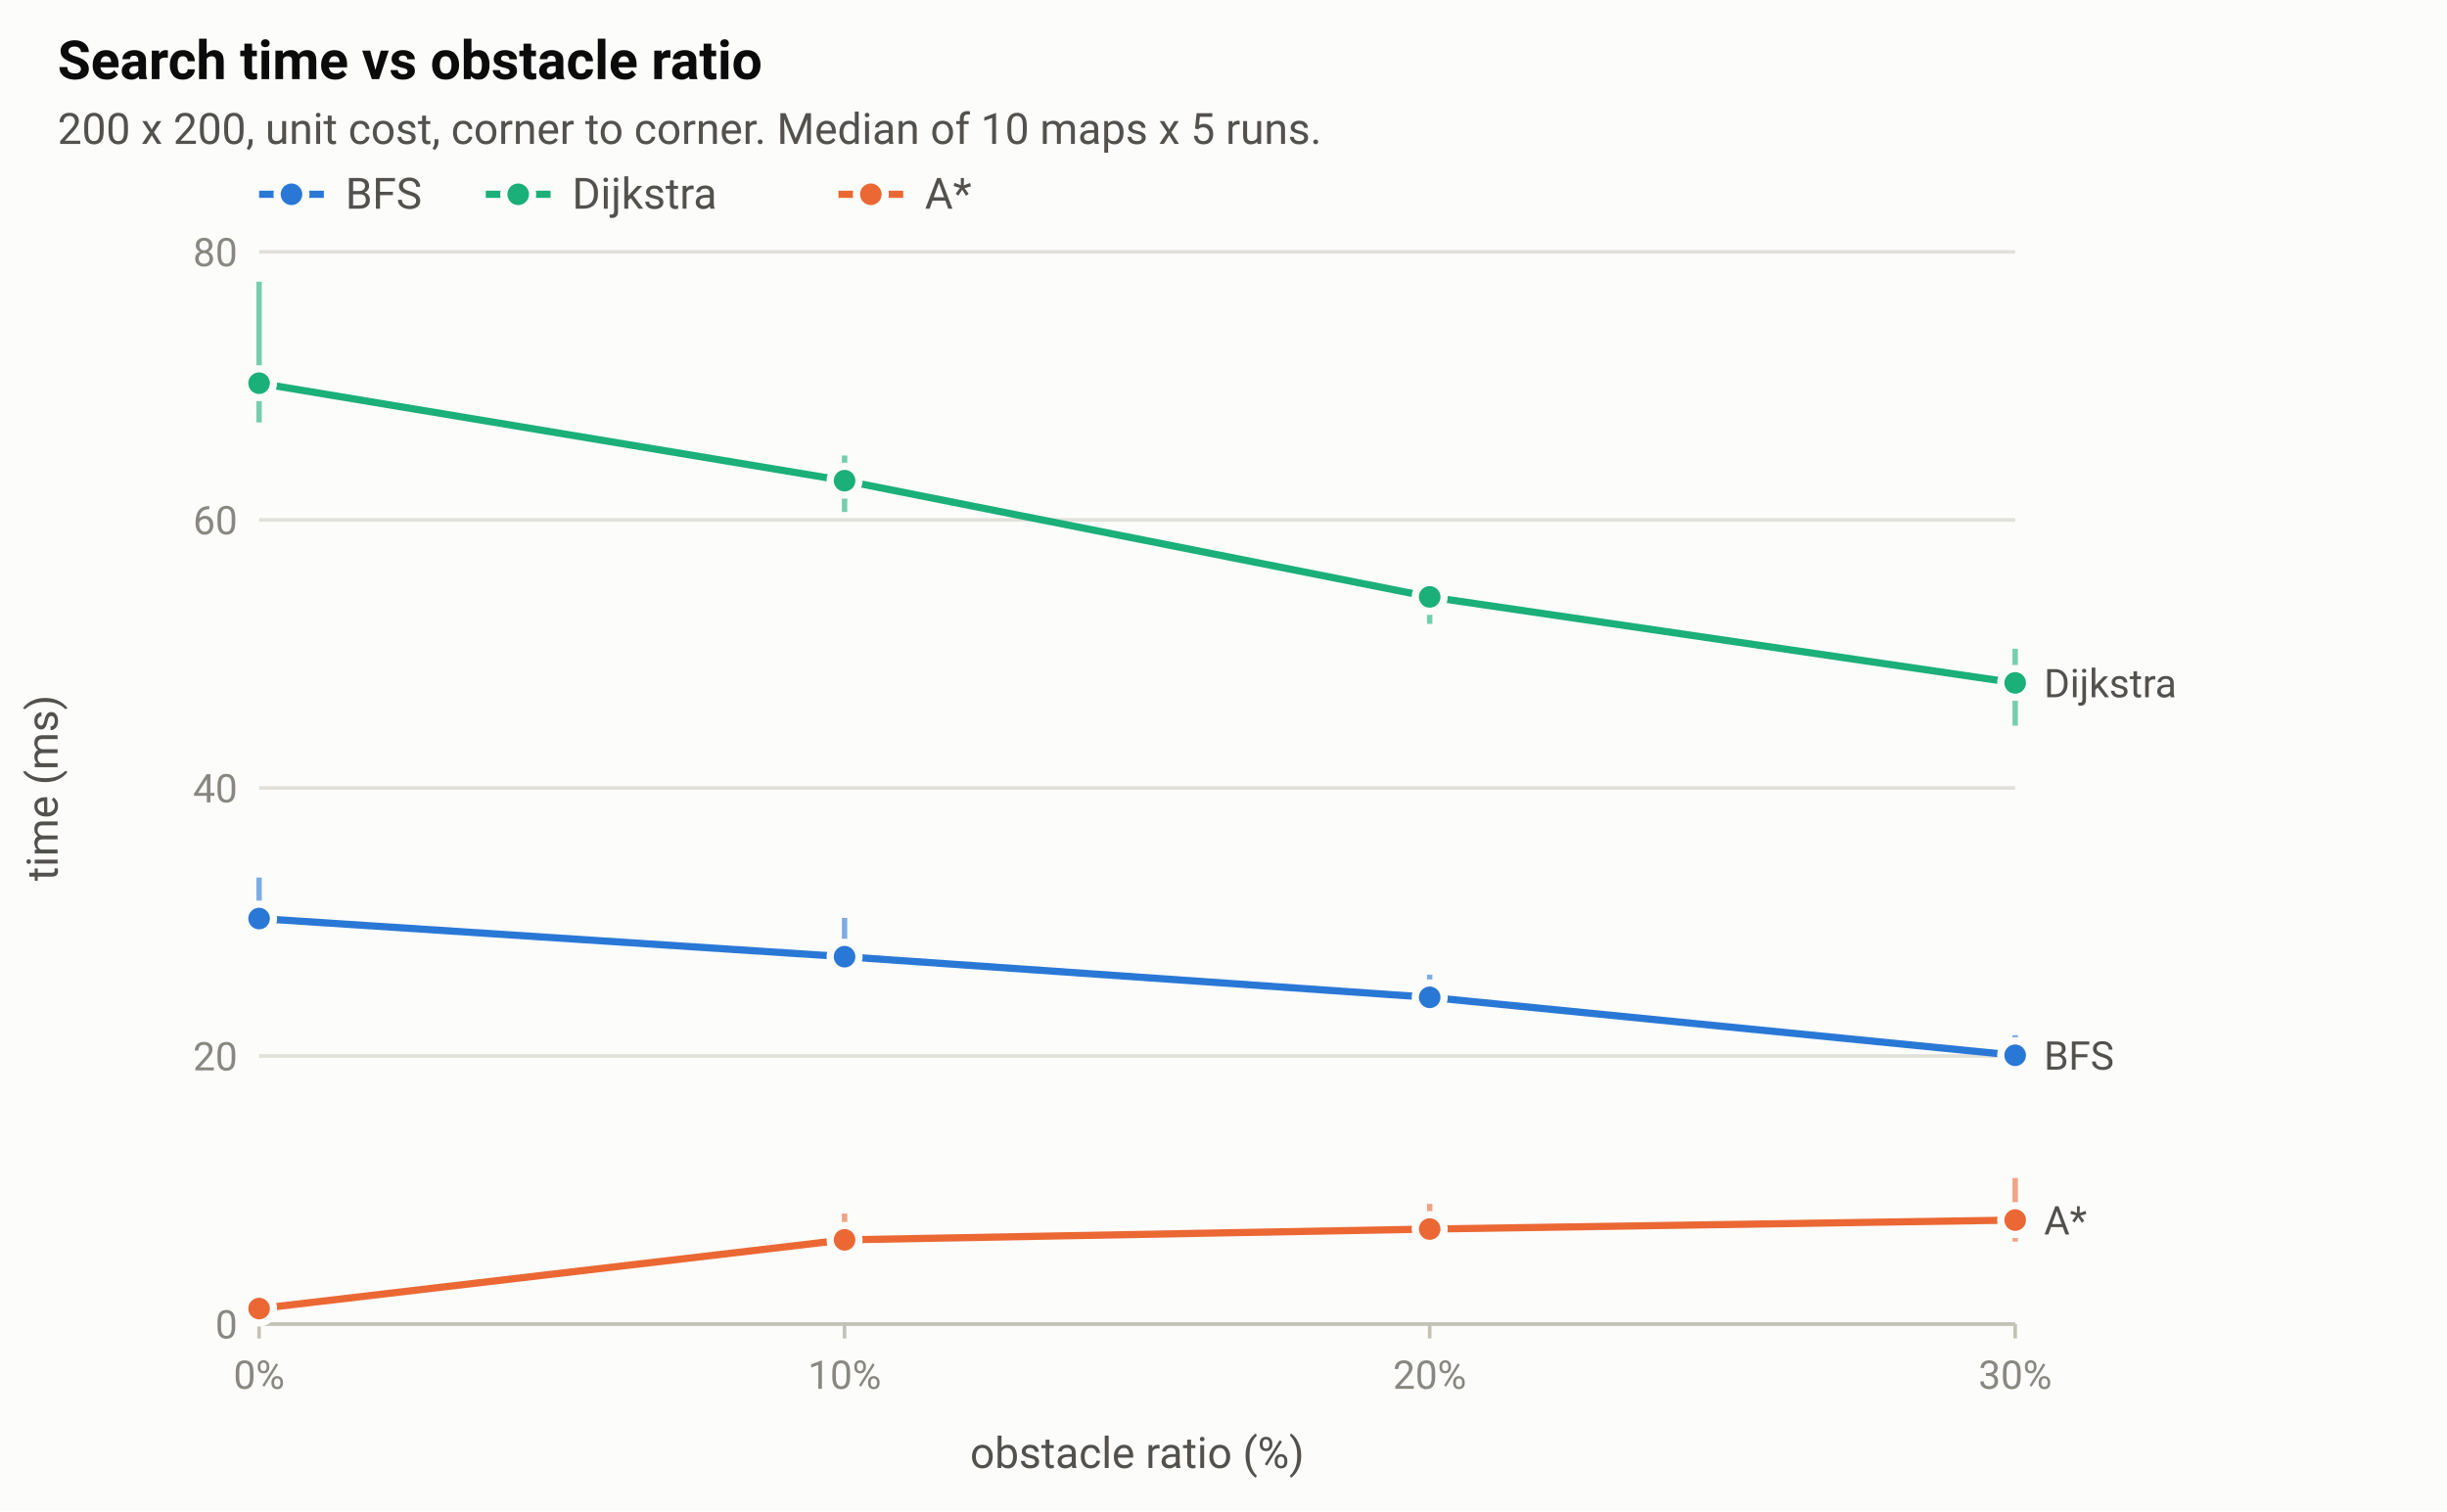
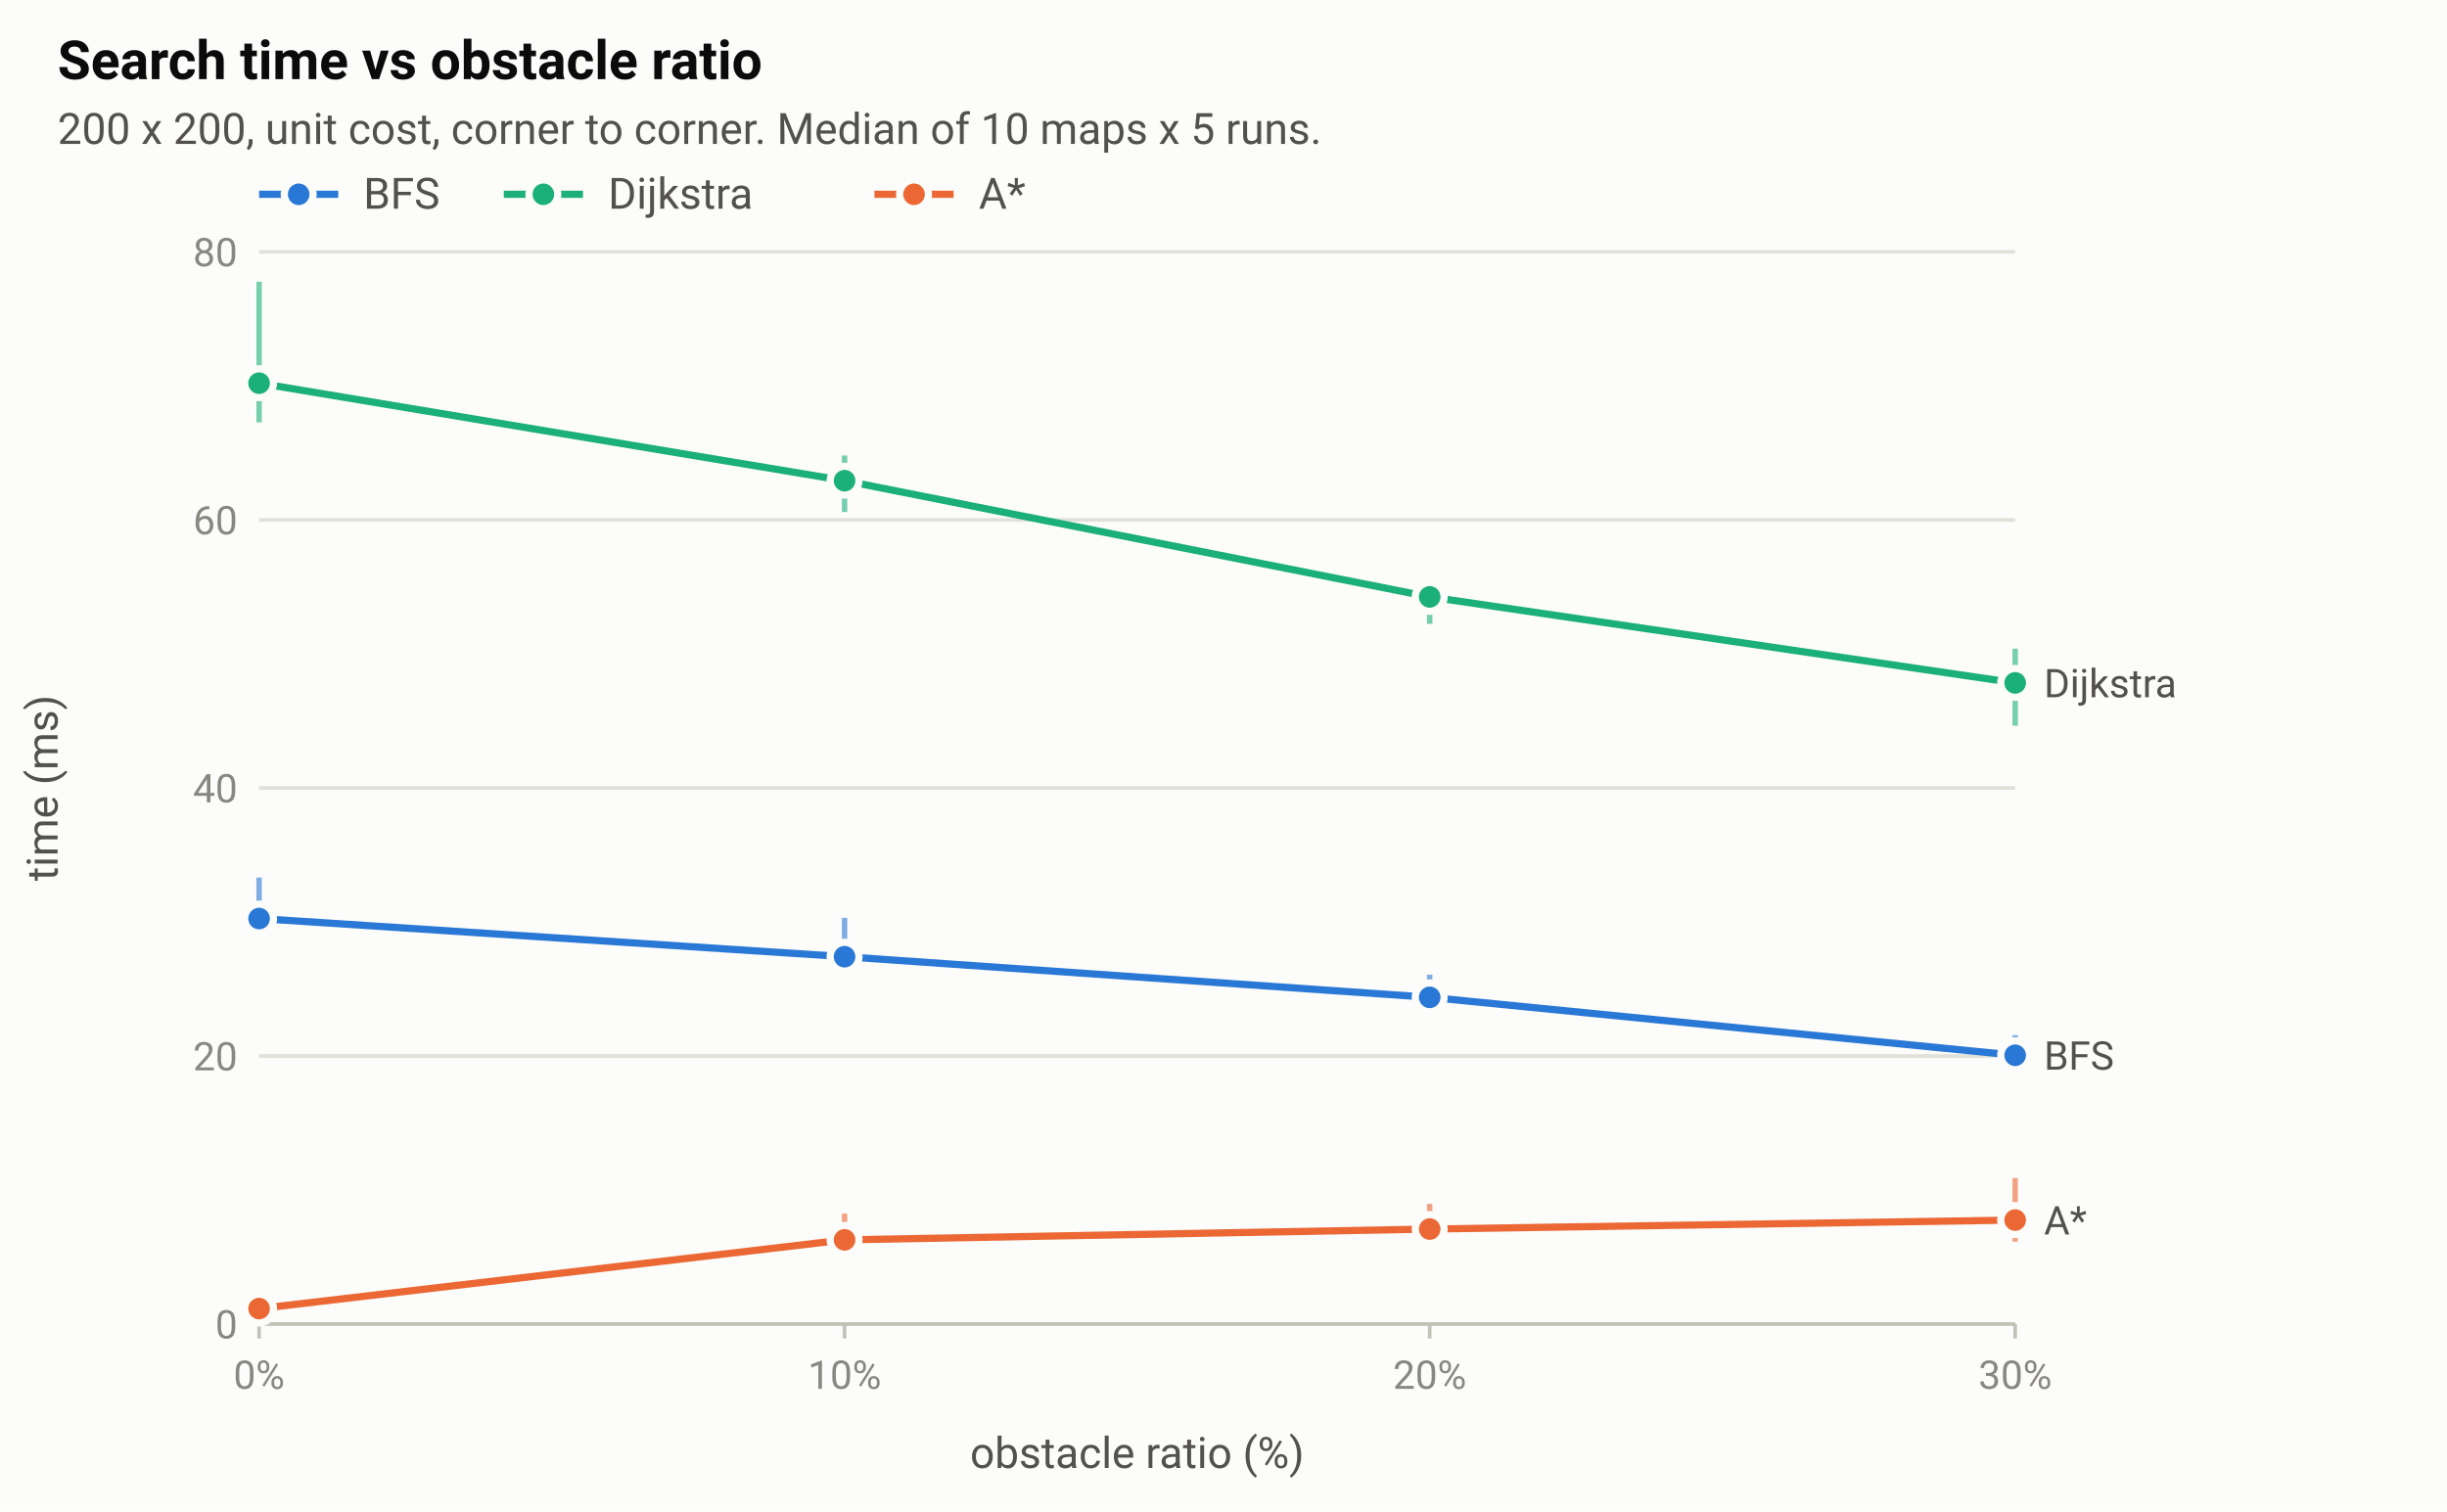
<svg xmlns="http://www.w3.org/2000/svg" width="680" height="420" viewBox="0 0 680 420" font-family="system-ui, -apple-system, 'Segoe UI', Roboto, Helvetica, Arial, sans-serif">
  <rect width="100%" height="100%" fill="#fcfcfb" />
  <text x="16.0" y="22.0" font-size="15" fill="#0b0b0b" text-anchor="start" font-weight="600">Search time vs obstacle ratio</text>
  <text x="16.0" y="40.0" font-size="12" fill="#52514e" text-anchor="start" font-weight="normal">200 x 200, unit cost, corner to corner. Median of 10 maps x 5 runs.</text>
  <line x1="72" y1="368.0" x2="560" y2="368.0" stroke="#e1e0d9" stroke-width="1" />
  <text x="66.0" y="372.0" font-size="11" fill="#898781" text-anchor="end" font-weight="normal">0</text>
  <line x1="72" y1="293.5" x2="560" y2="293.5" stroke="#e1e0d9" stroke-width="1" />
  <text x="66.0" y="297.5" font-size="11" fill="#898781" text-anchor="end" font-weight="normal">20</text>
  <line x1="72" y1="219.0" x2="560" y2="219.0" stroke="#e1e0d9" stroke-width="1" />
  <text x="66.0" y="223.0" font-size="11" fill="#898781" text-anchor="end" font-weight="normal">40</text>
  <line x1="72" y1="144.5" x2="560" y2="144.5" stroke="#e1e0d9" stroke-width="1" />
  <text x="66.0" y="148.5" font-size="11" fill="#898781" text-anchor="end" font-weight="normal">60</text>
  <line x1="72" y1="70.0" x2="560" y2="70.0" stroke="#e1e0d9" stroke-width="1" />
  <text x="66.0" y="74.0" font-size="11" fill="#898781" text-anchor="end" font-weight="normal">80</text>
  <text x="16.0" y="219.0" font-size="12" fill="#52514e" text-anchor="middle" font-weight="normal" transform="rotate(-90 16.0 219.0)">time (ms)</text>
  <line x1="72.0" y1="368" x2="72.0" y2="372" stroke="#c3c2b7" />
  <text x="72.0" y="386.0" font-size="11" fill="#898781" text-anchor="middle" font-weight="normal">0%</text>
  <line x1="234.7" y1="368" x2="234.7" y2="372" stroke="#c3c2b7" />
  <text x="234.7" y="386.0" font-size="11" fill="#898781" text-anchor="middle" font-weight="normal">10%</text>
  <line x1="397.3" y1="368" x2="397.3" y2="372" stroke="#c3c2b7" />
  <text x="397.3" y="386.0" font-size="11" fill="#898781" text-anchor="middle" font-weight="normal">20%</text>
  <line x1="560.0" y1="368" x2="560.0" y2="372" stroke="#c3c2b7" />
  <text x="560.0" y="386.0" font-size="11" fill="#898781" text-anchor="middle" font-weight="normal">30%</text>
  <line x1="72" y1="368" x2="560" y2="368" stroke="#c3c2b7" stroke-width="1" />
  <text x="316.0" y="408.0" font-size="12" fill="#52514e" text-anchor="middle" font-weight="normal">obstacle ratio (%)</text>
  <line x1="72.0" y1="257.5" x2="72.0" y2="243.9" stroke="#2a78d6" stroke-width="1.5" stroke-opacity="0.6" />
  <line x1="234.7" y1="270.0" x2="234.7" y2="255.1" stroke="#2a78d6" stroke-width="1.5" stroke-opacity="0.6" />
  <line x1="397.3" y1="281.6" x2="397.3" y2="270.9" stroke="#2a78d6" stroke-width="1.5" stroke-opacity="0.6" />
  <line x1="560.0" y1="294.3" x2="560.0" y2="287.7" stroke="#2a78d6" stroke-width="1.5" stroke-opacity="0.6" />
  <polyline points="72.0,255.3 234.7,265.9 397.3,277.2 560.0,293.3" fill="none" stroke="#2a78d6" stroke-width="2" />
  <circle cx="72.0" cy="255.3" r="4" fill="#2a78d6" stroke="#fcfcfb" stroke-width="2" />
  <circle cx="234.7" cy="265.9" r="4" fill="#2a78d6" stroke="#fcfcfb" stroke-width="2" />
  <circle cx="397.3" cy="277.2" r="4" fill="#2a78d6" stroke="#fcfcfb" stroke-width="2" />
  <circle cx="560.0" cy="293.3" r="4" fill="#2a78d6" stroke="#fcfcfb" stroke-width="2" />
  <text x="568.0" y="297.3" font-size="11" fill="#52514e" text-anchor="start" font-weight="normal">BFS</text>
  <line x1="72.0" y1="117.4" x2="72.0" y2="78.3" stroke="#1baf7a" stroke-width="1.5" stroke-opacity="0.6" />
  <line x1="234.7" y1="142.3" x2="234.7" y2="126.6" stroke="#1baf7a" stroke-width="1.5" stroke-opacity="0.6" />
  <line x1="397.3" y1="173.4" x2="397.3" y2="161.5" stroke="#1baf7a" stroke-width="1.5" stroke-opacity="0.6" />
  <line x1="560.0" y1="201.7" x2="560.0" y2="180.3" stroke="#1baf7a" stroke-width="1.5" stroke-opacity="0.6" />
  <polyline points="72.0,106.5 234.7,133.6 397.3,165.9 560.0,189.8" fill="none" stroke="#1baf7a" stroke-width="2" />
  <circle cx="72.0" cy="106.5" r="4" fill="#1baf7a" stroke="#fcfcfb" stroke-width="2" />
  <circle cx="234.7" cy="133.6" r="4" fill="#1baf7a" stroke="#fcfcfb" stroke-width="2" />
  <circle cx="397.3" cy="165.9" r="4" fill="#1baf7a" stroke="#fcfcfb" stroke-width="2" />
  <circle cx="560.0" cy="189.8" r="4" fill="#1baf7a" stroke="#fcfcfb" stroke-width="2" />
  <text x="568.0" y="193.8" font-size="11" fill="#52514e" text-anchor="start" font-weight="normal">Dijkstra</text>
  <line x1="72.0" y1="363.7" x2="72.0" y2="363.6" stroke="#eb6834" stroke-width="1.5" stroke-opacity="0.6" />
  <line x1="234.7" y1="346.4" x2="234.7" y2="337.3" stroke="#eb6834" stroke-width="1.5" stroke-opacity="0.6" />
  <line x1="397.3" y1="345.9" x2="397.3" y2="334.6" stroke="#eb6834" stroke-width="1.5" stroke-opacity="0.6" />
  <line x1="560.0" y1="345.1" x2="560.0" y2="327.4" stroke="#eb6834" stroke-width="1.5" stroke-opacity="0.6" />
  <polyline points="72.0,363.7 234.7,344.6 397.3,341.6 560.0,339.1" fill="none" stroke="#eb6834" stroke-width="2" />
  <circle cx="72.0" cy="363.7" r="4" fill="#eb6834" stroke="#fcfcfb" stroke-width="2" />
  <circle cx="234.7" cy="344.6" r="4" fill="#eb6834" stroke="#fcfcfb" stroke-width="2" />
  <circle cx="397.3" cy="341.6" r="4" fill="#eb6834" stroke="#fcfcfb" stroke-width="2" />
  <circle cx="560.0" cy="339.1" r="4" fill="#eb6834" stroke="#fcfcfb" stroke-width="2" />
  <text x="568.0" y="343.1" font-size="11" fill="#52514e" text-anchor="start" font-weight="normal">A*</text>
-   <line x1="72" y1="54" x2="90" y2="54" stroke="#2a78d6" stroke-width="2" />
-   <circle cx="81" cy="54" r="4" fill="#2a78d6" stroke="#fcfcfb" stroke-width="2" />
-   <text x="96.0" y="58.0" font-size="12" fill="#52514e" text-anchor="start" font-weight="normal">BFS</text>
-   <line x1="135" y1="54" x2="153" y2="54" stroke="#1baf7a" stroke-width="2" />
-   <circle cx="144" cy="54" r="4" fill="#1baf7a" stroke="#fcfcfb" stroke-width="2" />
-   <text x="159.0" y="58.0" font-size="12" fill="#52514e" text-anchor="start" font-weight="normal">Dijkstra</text>
-   <line x1="233" y1="54" x2="251" y2="54" stroke="#eb6834" stroke-width="2" />
-   <circle cx="242" cy="54" r="4" fill="#eb6834" stroke="#fcfcfb" stroke-width="2" />
-   <text x="257.0" y="58.0" font-size="12" fill="#52514e" text-anchor="start" font-weight="normal">A*</text>
+   <line x1="72" y1="54" x2="94" y2="54" stroke="#2a78d6" stroke-width="2" />
+   <circle cx="83" cy="54" r="4" fill="#2a78d6" stroke="#fcfcfb" stroke-width="2" />
+   <text x="101.0" y="58.0" font-size="12" fill="#52514e" text-anchor="start" font-weight="normal">BFS</text>
+   <line x1="140" y1="54" x2="162" y2="54" stroke="#1baf7a" stroke-width="2" />
+   <circle cx="151" cy="54" r="4" fill="#1baf7a" stroke="#fcfcfb" stroke-width="2" />
+   <text x="169.0" y="58.0" font-size="12" fill="#52514e" text-anchor="start" font-weight="normal">Dijkstra</text>
+   <line x1="243" y1="54" x2="265" y2="54" stroke="#eb6834" stroke-width="2" />
+   <circle cx="254" cy="54" r="4" fill="#eb6834" stroke="#fcfcfb" stroke-width="2" />
+   <text x="272.0" y="58.0" font-size="12" fill="#52514e" text-anchor="start" font-weight="normal">A*</text>
</svg>
